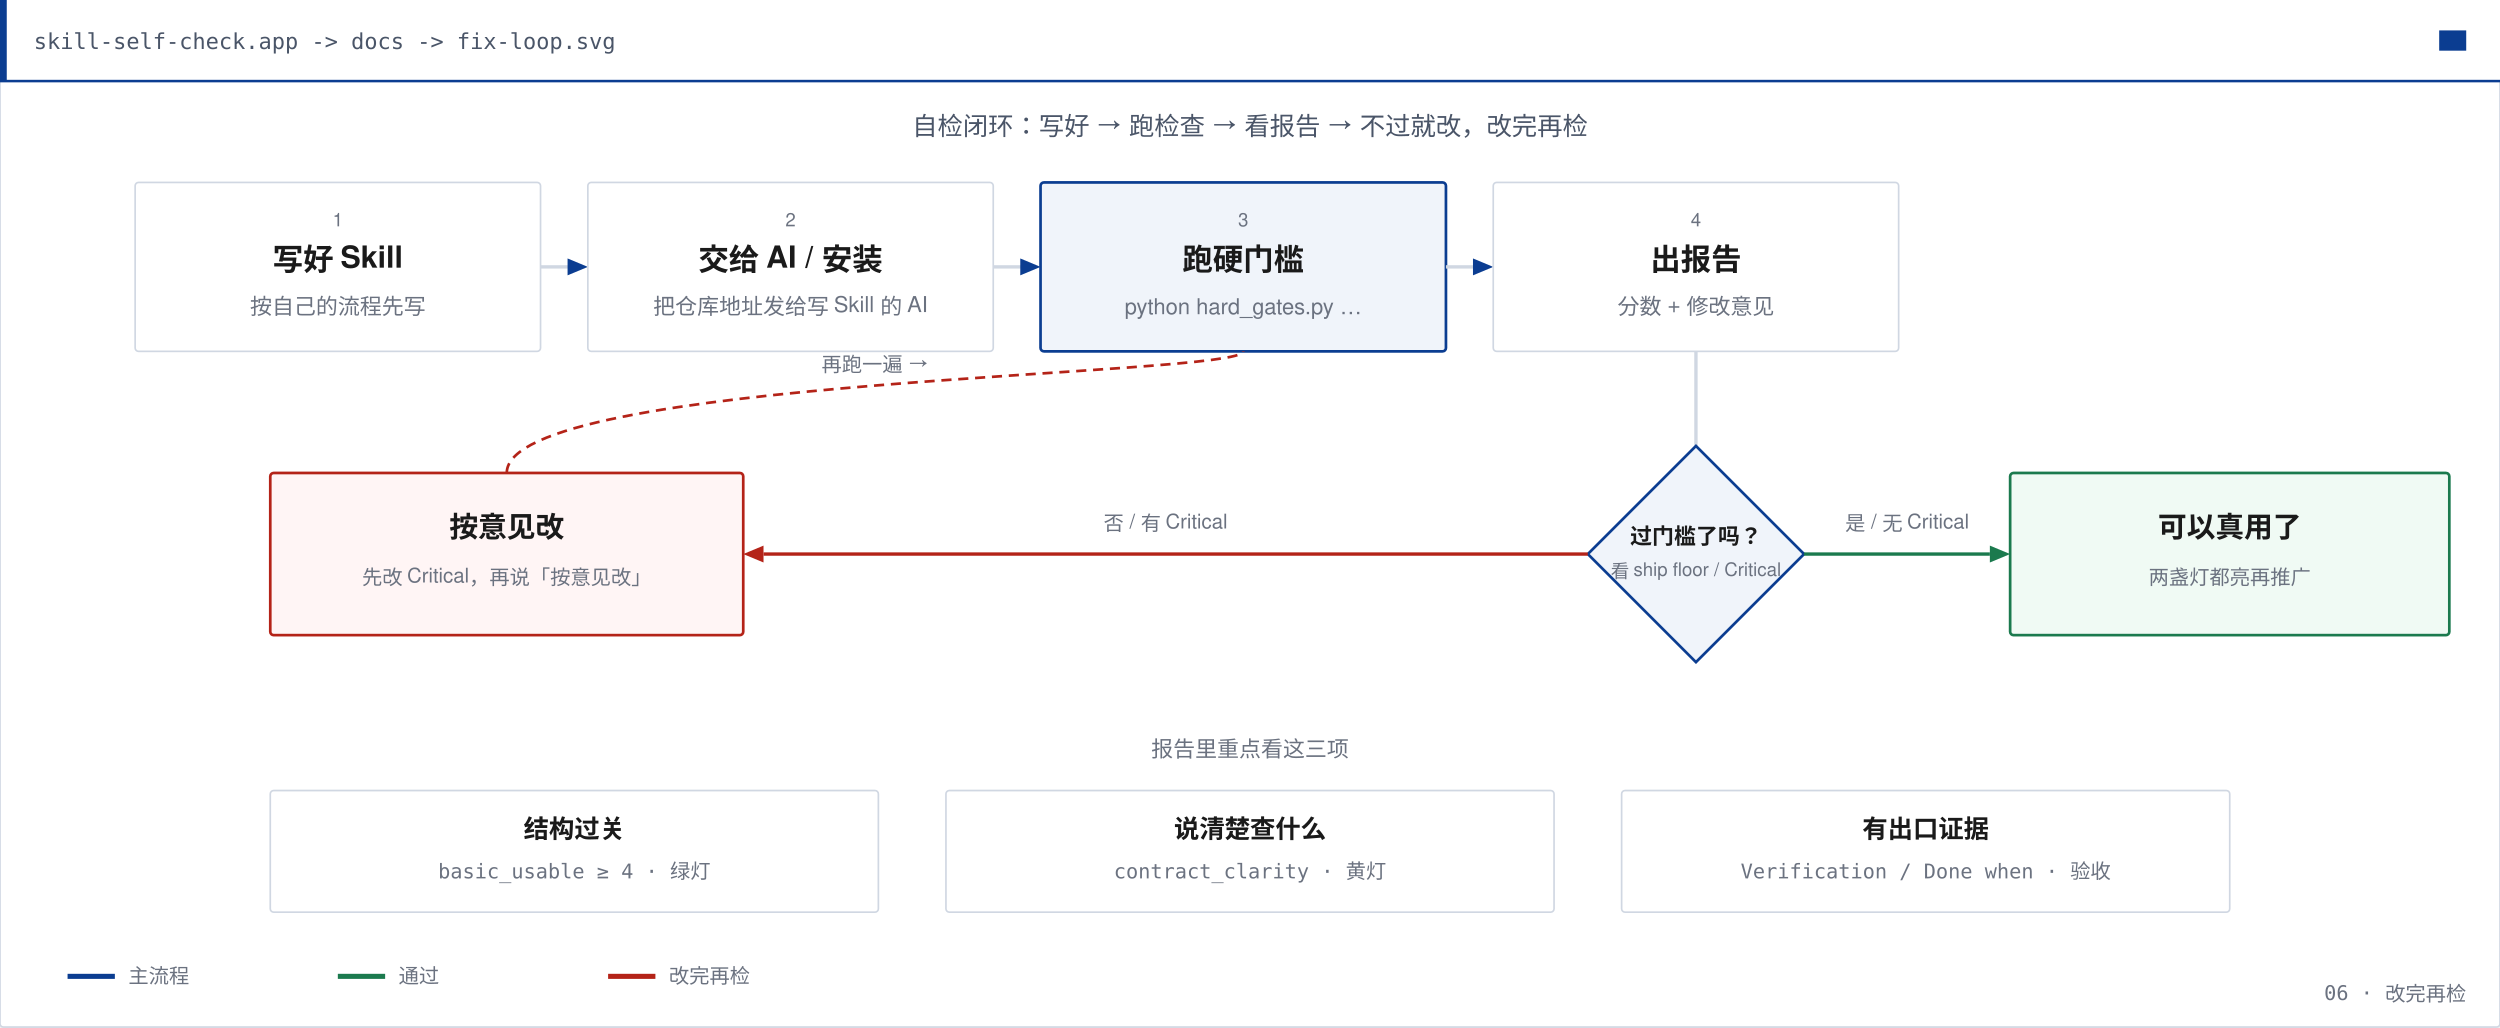
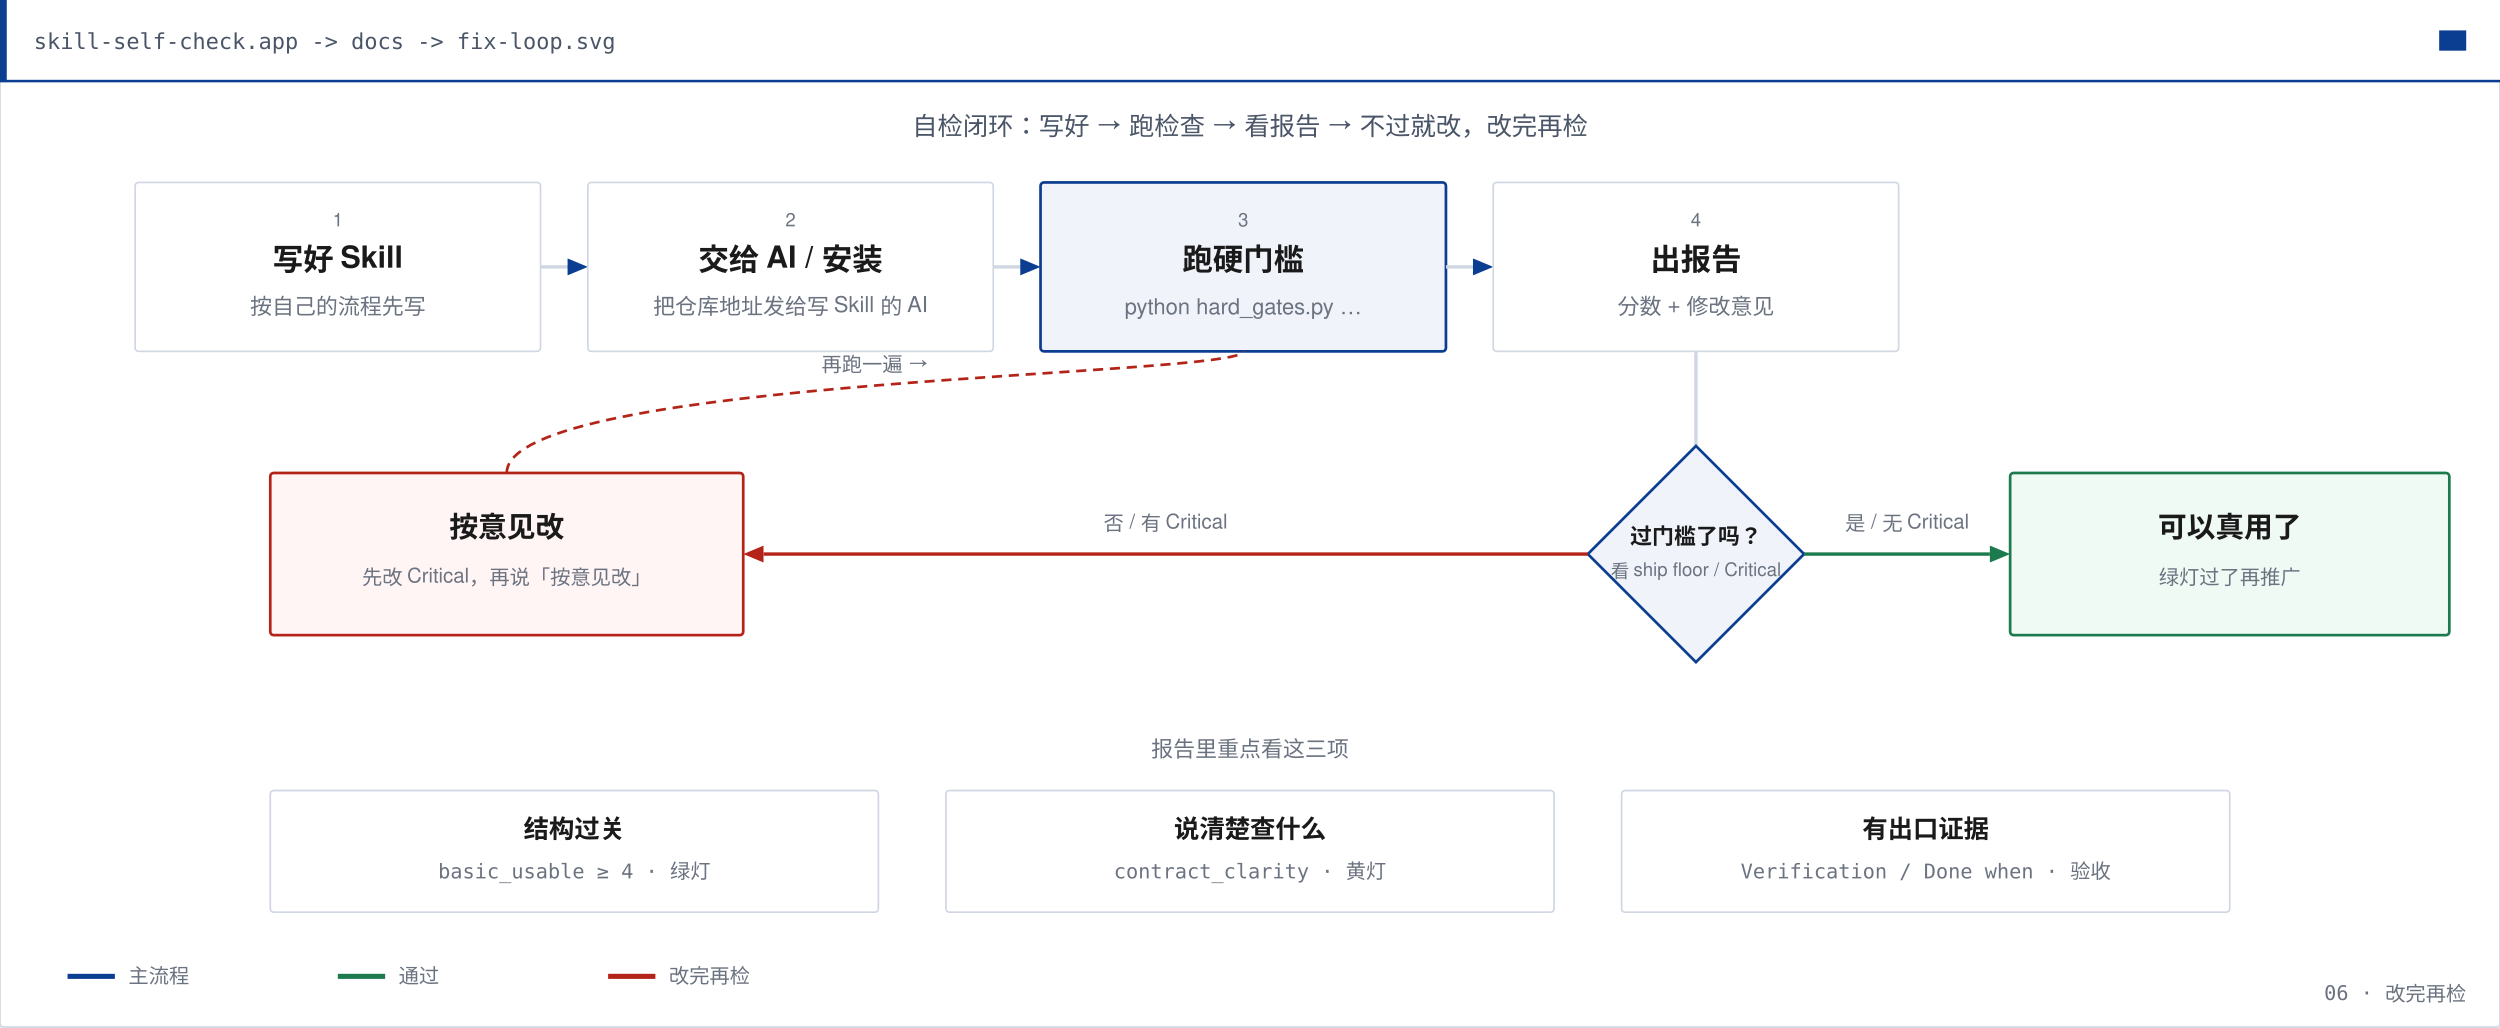
<svg xmlns="http://www.w3.org/2000/svg" viewBox="0 0 1480 608" width="1480" height="608" role="img" aria-label="skill-self-check.app -&gt; docs -&gt; fix-loop.svg">
  <defs>
    <style>
      .label { fill: #1A1A1A; font-family: "Helvetica Neue", Helvetica, Arial, "PingFang SC", "Microsoft YaHei", "Noto Sans SC", "Segoe UI", system-ui, sans-serif; font-weight: 600; }
      .label-sub { fill: #4A5568; font-family: "Helvetica Neue", Helvetica, Arial, "PingFang SC", "Microsoft YaHei", "Noto Sans SC", "Segoe UI", system-ui, sans-serif; font-weight: 400; }
      .label-tiny { fill: #6B7280; font-family: "Helvetica Neue", Helvetica, Arial, "PingFang SC", "Microsoft YaHei", "Noto Sans SC", "Segoe UI", system-ui, sans-serif; font-weight: 400; }
      .label-accent { fill: #0B3D91; font-family: "Helvetica Neue", Helvetica, Arial, "PingFang SC", "Microsoft YaHei", "Noto Sans SC", "Segoe UI", system-ui, sans-serif; font-weight: 600; }
      .mono { font-family: ui-monospace, SFMono-Regular, Menlo, Consolas, "Microsoft YaHei", monospace; }
    </style>
  </defs>
  <rect width="1480" height="608" rx="2" fill="#FFFFFF" stroke="#D0D7E2" stroke-width="1" />
  <rect x="0" y="0" width="1480" height="48" fill="#FFFFFF" />
  <rect x="0" y="0" width="4" height="48" fill="#0B3D91" />
  <line x1="0" y1="48" x2="1480" y2="48" stroke="#0B3D91" stroke-width="1.5" />
  <text x="20" y="29.0" fill="#4A5568" font-size="13" font-family="ui-monospace, SFMono-Regular, Menlo, Consolas, monospace">skill-self-check.app -&gt; docs -&gt; fix-loop.svg</text>
  <rect x="1444" y="18.0" width="16" height="12" fill="#0B3D91" />
  <g transform="translate(0, 48)">
    <text x="740.0" y="32" text-anchor="middle" class="label-sub" font-size="15">自检闭环：写好 → 跑检查 → 看报告 → 不过就改，改完再检</text>
    <rect x="80.0" y="60.0" width="240" height="100" rx="2" fill="#FFFFFF" stroke="#D0D7E2" stroke-width="1" />
    <text x="200.0" y="86.0" text-anchor="middle" class="label-tiny" font-size="11" letter-spacing="0.08em">1</text>
    <text x="200.0" y="112.0" text-anchor="middle" class="label" font-size="18">写好 Skill</text>
    <text x="200.0" y="138.0" text-anchor="middle" class="label-tiny" font-size="13">按自己的流程先写</text>
    <line x1="320.0" y1="110" x2="338.0" y2="110" stroke="#D0D7E2" stroke-width="2" />
    <polygon points="348.0,110 336.0,105 336.0,115" fill="#0B3D91" />
    <rect x="348.0" y="60.0" width="240" height="100" rx="2" fill="#FFFFFF" stroke="#D0D7E2" stroke-width="1" />
    <text x="468.0" y="86.0" text-anchor="middle" class="label-tiny" font-size="11" letter-spacing="0.08em">2</text>
    <text x="468.0" y="112.0" text-anchor="middle" class="label" font-size="18">交给 AI / 安装</text>
    <text x="468.0" y="138.0" text-anchor="middle" class="label-tiny" font-size="13">把仓库地址发给写 Skill 的 AI</text>
    <line x1="588.0" y1="110" x2="606.0" y2="110" stroke="#D0D7E2" stroke-width="2" />
    <polygon points="616.0,110 604.0,105 604.0,115" fill="#0B3D91" />
    <rect x="616.0" y="60.0" width="240" height="100" rx="2" fill="#F0F4FA" stroke="#0B3D91" stroke-width="1.6" />
    <text x="736.0" y="86.0" text-anchor="middle" class="label-tiny" font-size="11" letter-spacing="0.08em">3</text>
    <text x="736.0" y="112.0" text-anchor="middle" class="label" font-size="18">跑硬门槛</text>
    <text x="736.0" y="138.0" text-anchor="middle" class="label-tiny" font-size="13">python hard_gates.py …</text>
    <line x1="856.0" y1="110" x2="874.0" y2="110" stroke="#D0D7E2" stroke-width="2" />
    <polygon points="884.0,110 872.0,105 872.0,115" fill="#0B3D91" />
    <rect x="884.0" y="60.0" width="240" height="100" rx="2" fill="#FFFFFF" stroke="#D0D7E2" stroke-width="1" />
    <text x="1004.0" y="86.0" text-anchor="middle" class="label-tiny" font-size="11" letter-spacing="0.08em">4</text>
    <text x="1004.0" y="112.0" text-anchor="middle" class="label" font-size="18">出报告</text>
    <text x="1004.0" y="138.0" text-anchor="middle" class="label-tiny" font-size="13">分数 + 修改意见</text>
    <line x1="1004.0" y1="160.0" x2="1004.0" y2="216" stroke="#D0D7E2" stroke-width="2" />
    <polygon points="1004.0,216 1068.0,280 1004.0,344 940.0,280" fill="#F0F4FA" stroke="#0B3D91" stroke-width="1.6" />
    <text x="1004.0" y="274" text-anchor="middle" class="label" font-size="13">过门槛了吗？</text>
    <text x="1004.0" y="294" text-anchor="middle" class="label-tiny" font-size="11">看 ship floor / Critical</text>
    <rect x="160.0" y="232.0" width="280" height="96" rx="2" fill="#FFF5F5" stroke="#B42318" stroke-width="1.6" />
    <text x="300" y="270.0" text-anchor="middle" class="label" font-size="17" fill="#B42318">按意见改</text>
    <text x="300" y="298.0" text-anchor="middle" class="label-tiny" font-size="12">先改 Critical，再说「按意见改」</text>
    <line x1="940.0" y1="280" x2="452.0" y2="280" stroke="#B42318" stroke-width="2" />
    <polygon points="440.0,280 452.0,275 452.0,285" fill="#B42318" />
    <text x="690.0" y="266" text-anchor="middle" fill="#B42318" font-size="12" class="label-tiny">否 / 有 Critical</text>
    <path d="M 300 232.0 C 300 175, 736.0 175, 736.0 160.0" fill="none" stroke="#B42318" stroke-width="1.6" stroke-dasharray="6 4" />
    <text x="518.0" y="172" text-anchor="middle" fill="#B42318" font-size="12" class="label-tiny">再跑一遍 →</text>
    <rect x="1190.0" y="232.0" width="260" height="96" rx="2" fill="#F0Faf4" stroke="#1B7A4E" stroke-width="1.6" />
    <text x="1320" y="270.0" text-anchor="middle" class="label" font-size="17" fill="#1B7A4E">可以真用了</text>
-     <text x="1320" y="298.0" text-anchor="middle" class="label-tiny" font-size="12">两盏灯都亮再推广</text>
+     <text x="1320" y="298.0" text-anchor="middle" class="label-tiny" font-size="12">绿灯过了再推广</text>
    <line x1="1068.0" y1="280" x2="1178.0" y2="280" stroke="#1B7A4E" stroke-width="2" />
    <polygon points="1190.0,280 1178.0,275 1178.0,285" fill="#1B7A4E" />
    <text x="1129.0" y="266" text-anchor="middle" fill="#1B7A4E" font-size="12" class="label-tiny">是 / 无 Critical</text>
    <text x="740.0" y="400" text-anchor="middle" class="label-tiny" font-size="13">报告里重点看这三项</text>
    <rect x="160.0" y="420" width="360" height="72" rx="2" fill="#FFFFFF" stroke="#D0D7E2" stroke-width="1" />
    <text x="340.0" y="448" text-anchor="middle" class="label" font-size="15">结构过关</text>
    <text x="340.0" y="472" text-anchor="middle" class="label-tiny mono" font-size="12">basic_usable ≥ 4 · 绿灯</text>
    <rect x="560.0" y="420" width="360" height="72" rx="2" fill="#FFFFFF" stroke="#D0D7E2" stroke-width="1" />
    <text x="740.0" y="448" text-anchor="middle" class="label" font-size="15">说清楚查什么</text>
    <text x="740.0" y="472" text-anchor="middle" class="label-tiny mono" font-size="12">contract_clarity · 黄灯</text>
    <rect x="960.0" y="420" width="360" height="72" rx="2" fill="#FFFFFF" stroke="#D0D7E2" stroke-width="1" />
    <text x="1140.0" y="448" text-anchor="middle" class="label" font-size="15">有出口证据</text>
    <text x="1140.0" y="472" text-anchor="middle" class="label-tiny mono" font-size="12">Verification / Done when · 验收</text>
    <line x1="40" y1="530" x2="68" y2="530" stroke="#0B3D91" stroke-width="3" />
    <text x="76" y="534" class="label-tiny" font-size="12">主流程</text>
    <line x1="200" y1="530" x2="228" y2="530" stroke="#1B7A4E" stroke-width="3" />
    <text x="236" y="534" class="label-tiny" font-size="12">通过</text>
    <line x1="360" y1="530" x2="388" y2="530" stroke="#B42318" stroke-width="3" />
    <text x="396" y="534" class="label-tiny" font-size="12">改完再检</text>
    <text x="1460" y="544" text-anchor="end" class="label-tiny mono">06 · 改完再检</text>
  </g>
</svg>
